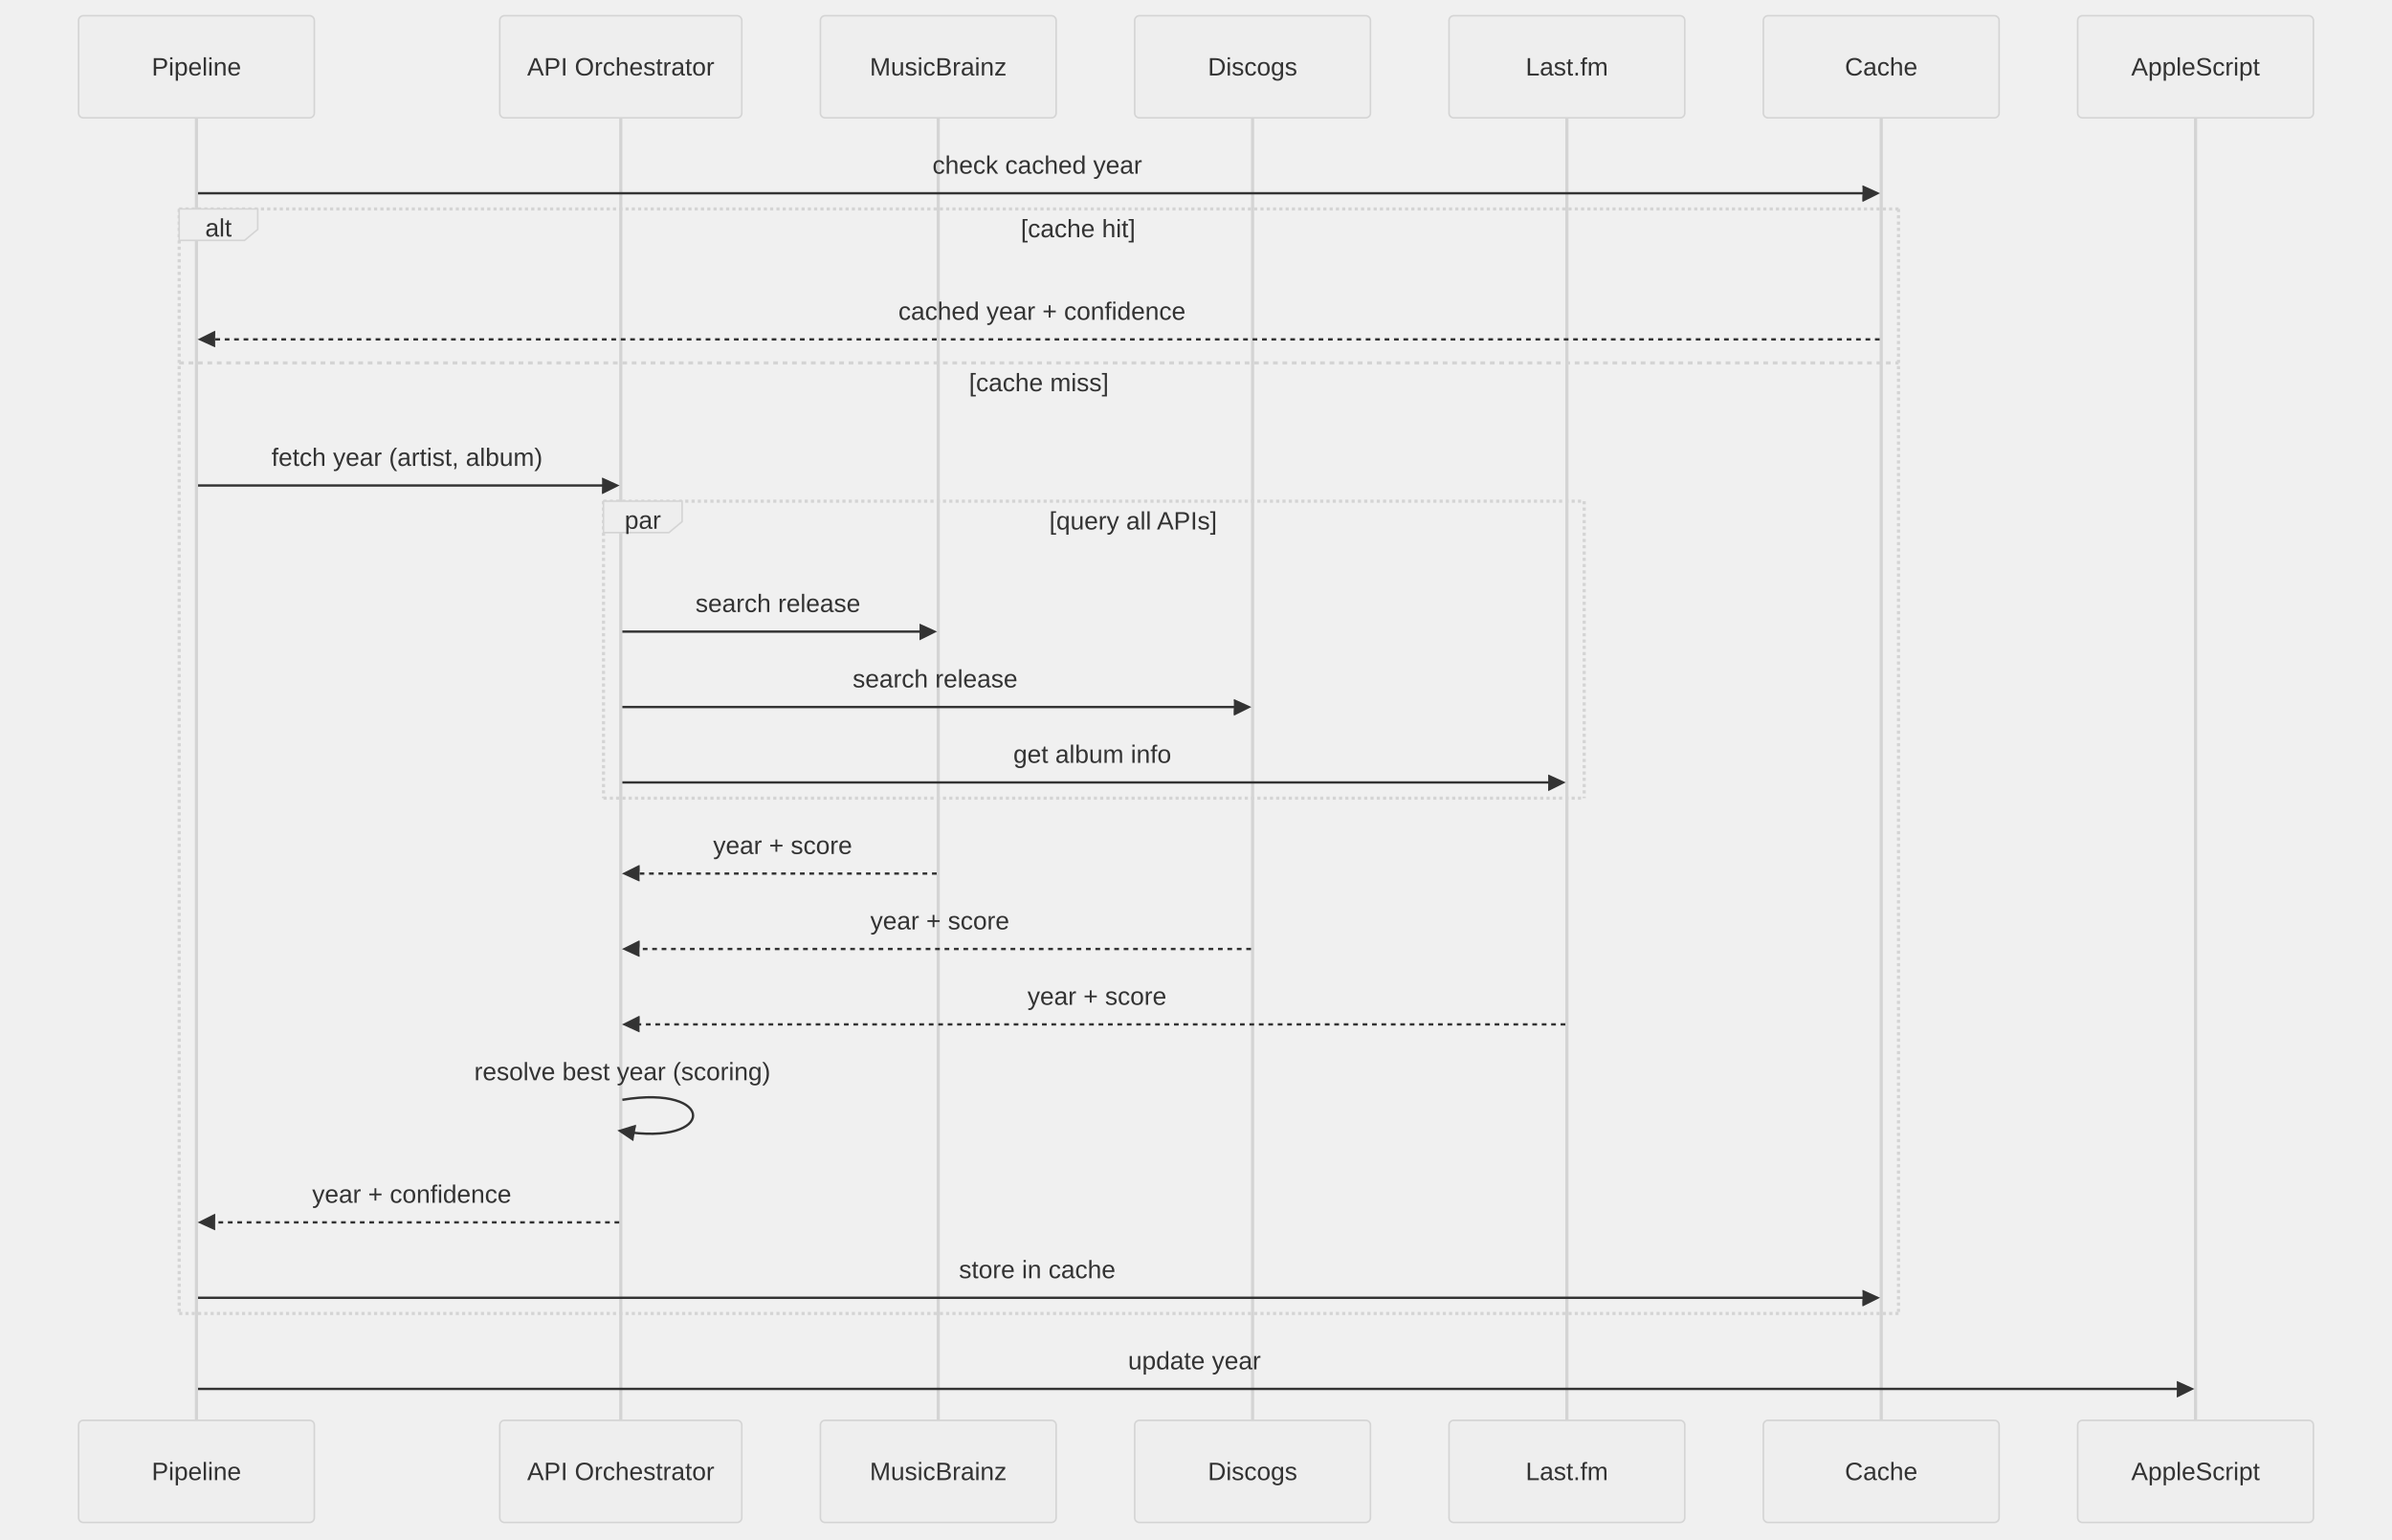
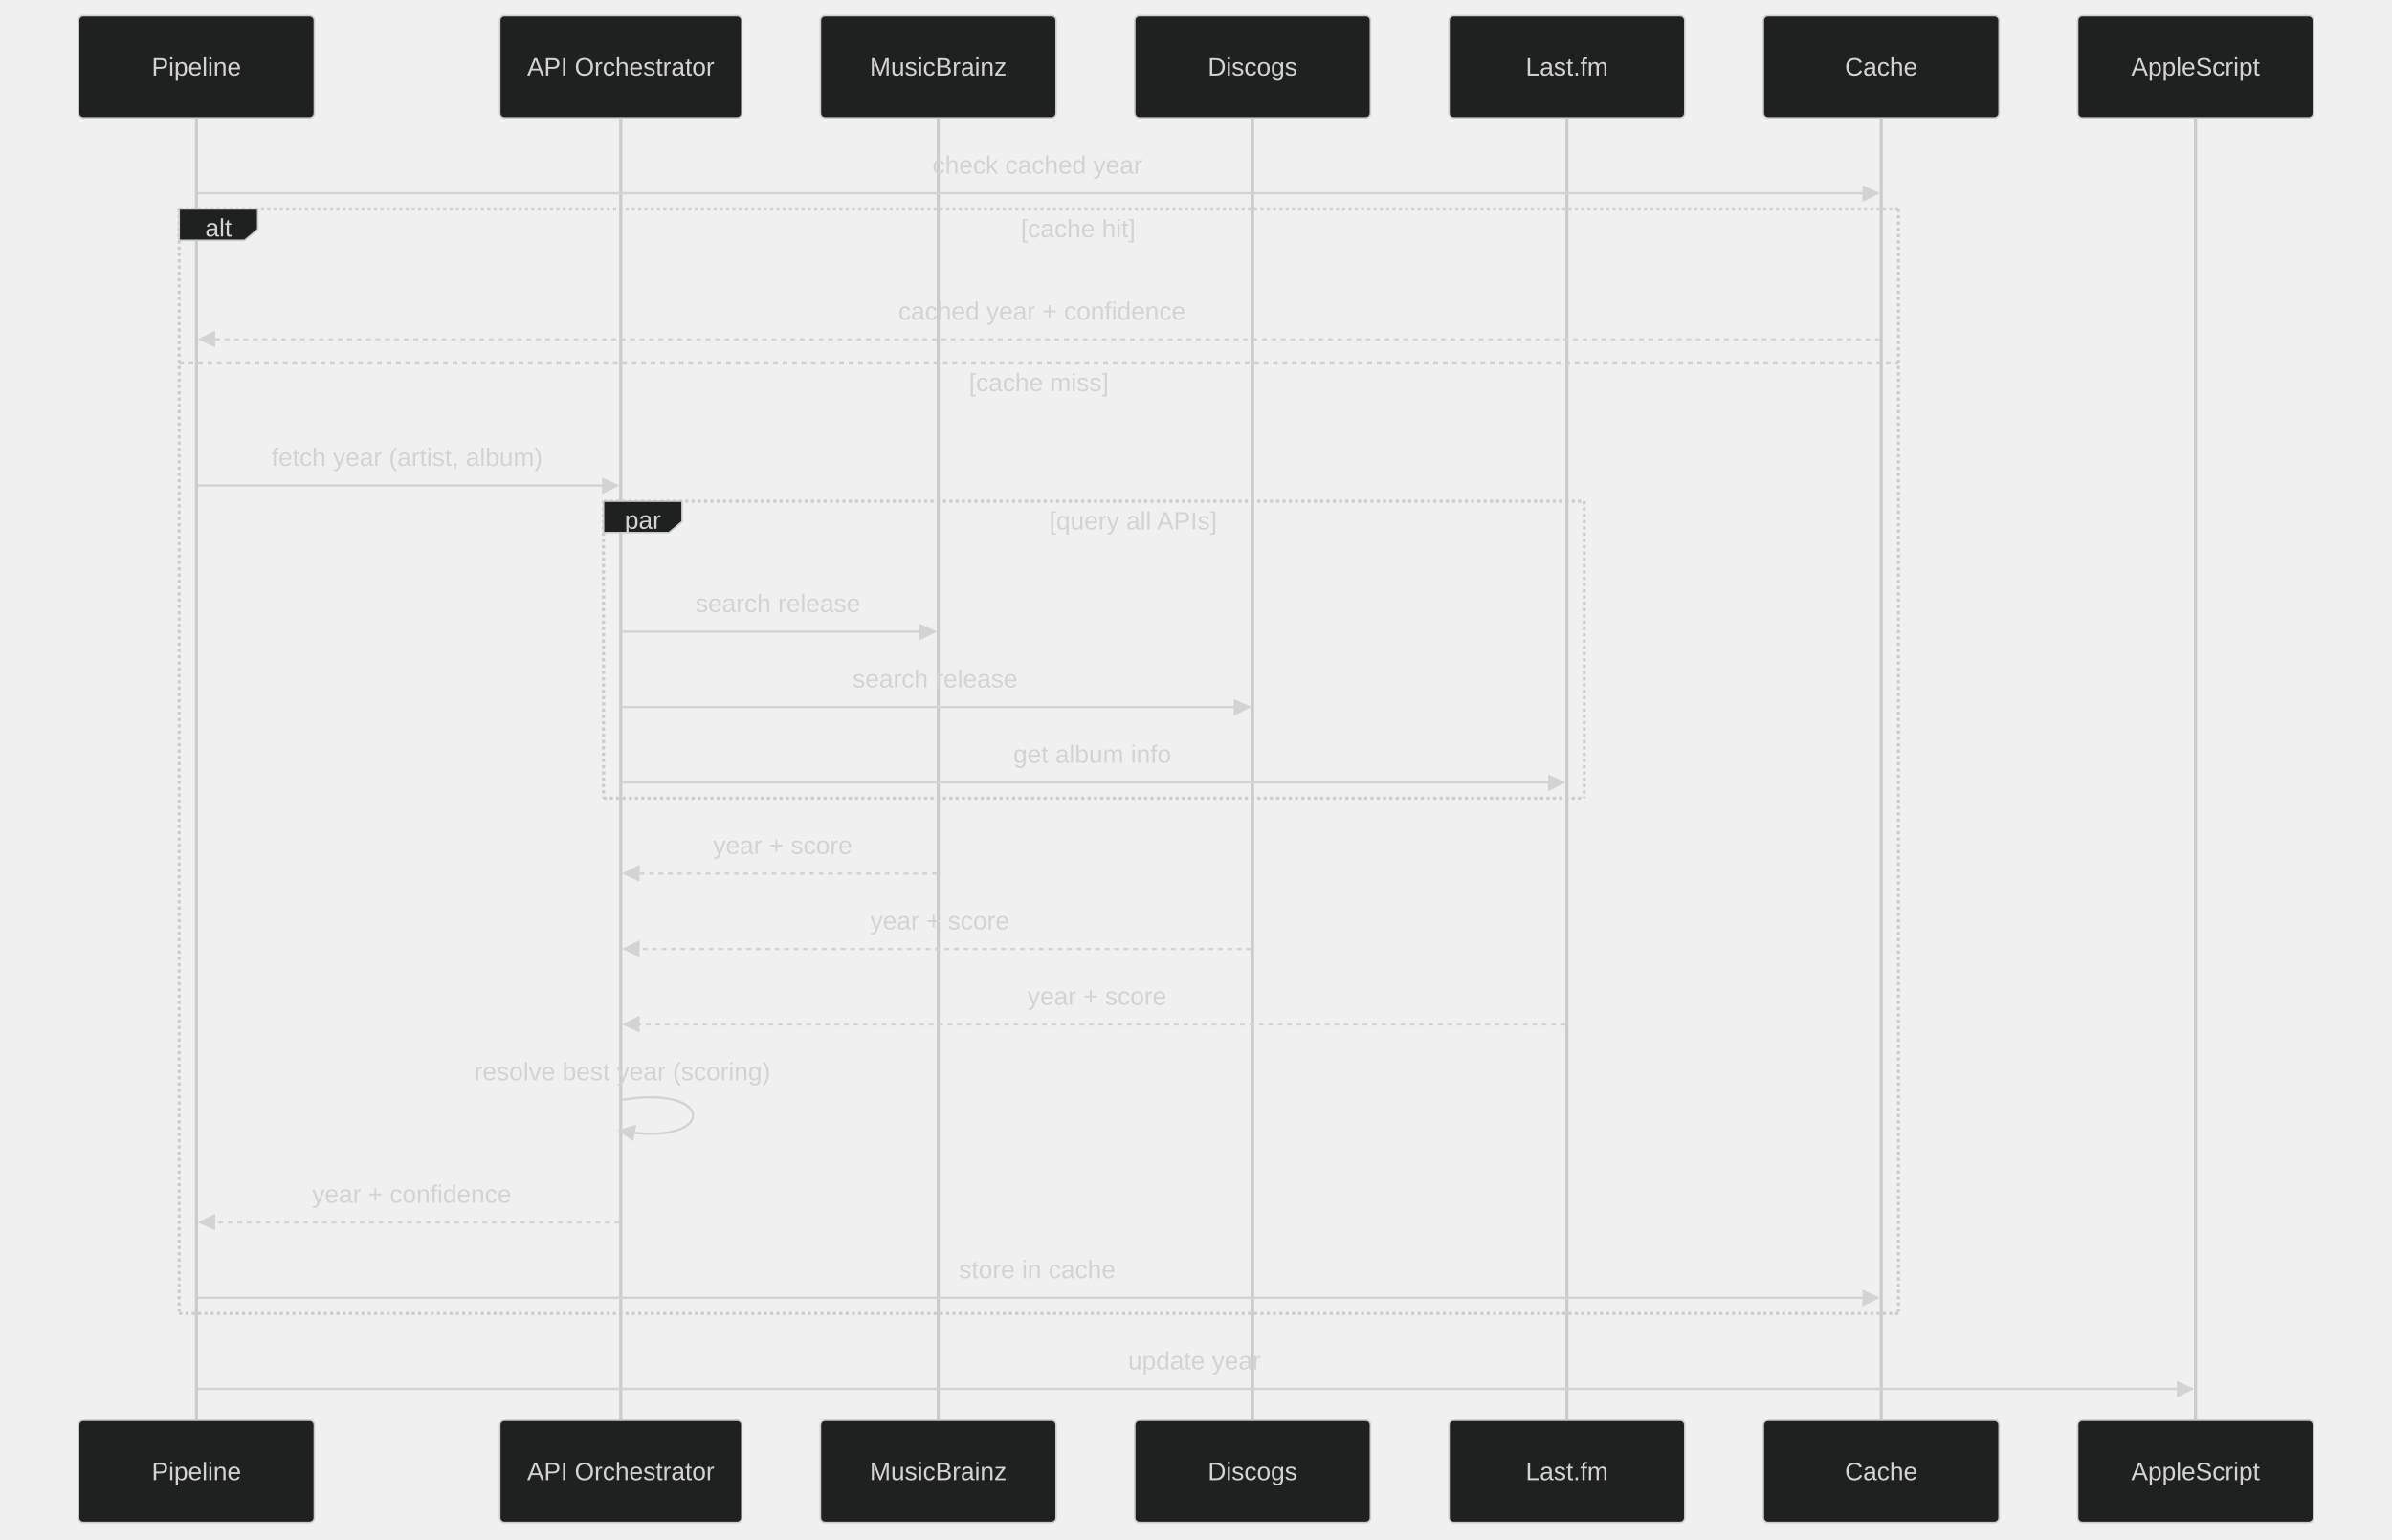
<svg xmlns="http://www.w3.org/2000/svg" id="my-svg" width="100%" style="max-width: 1522px; background-color: white;" viewBox="-50 -10 1522 980" role="graphics-document document" aria-roledescription="sequence">
  <g>
    <rect x="1272" y="894" fill="#eaeaea" stroke="#666" width="150" height="65" name="A" rx="3" ry="3" class="actor actor-bottom" />
    <text x="1347" y="926.5" dominant-baseline="central" alignment-baseline="central" class="actor actor-box" style="text-anchor: middle; font-size: 16px; font-weight: 400;">
      <tspan x="1347" dy="0">AppleScript</tspan>
    </text>
  </g>
  <g>
    <rect x="1072" y="894" fill="#eaeaea" stroke="#666" width="150" height="65" name="C" rx="3" ry="3" class="actor actor-bottom" />
    <text x="1147" y="926.5" dominant-baseline="central" alignment-baseline="central" class="actor actor-box" style="text-anchor: middle; font-size: 16px; font-weight: 400;">
      <tspan x="1147" dy="0">Cache</tspan>
    </text>
  </g>
  <g>
    <rect x="872" y="894" fill="#eaeaea" stroke="#666" width="150" height="65" name="LF" rx="3" ry="3" class="actor actor-bottom" />
    <text x="947" y="926.5" dominant-baseline="central" alignment-baseline="central" class="actor actor-box" style="text-anchor: middle; font-size: 16px; font-weight: 400;">
      <tspan x="947" dy="0">Last.fm</tspan>
    </text>
  </g>
  <g>
    <rect x="672" y="894" fill="#eaeaea" stroke="#666" width="150" height="65" name="DG" rx="3" ry="3" class="actor actor-bottom" />
    <text x="747" y="926.5" dominant-baseline="central" alignment-baseline="central" class="actor actor-box" style="text-anchor: middle; font-size: 16px; font-weight: 400;">
      <tspan x="747" dy="0">Discogs</tspan>
    </text>
  </g>
  <g>
    <rect x="472" y="894" fill="#eaeaea" stroke="#666" width="150" height="65" name="MB" rx="3" ry="3" class="actor actor-bottom" />
    <text x="547" y="926.5" dominant-baseline="central" alignment-baseline="central" class="actor actor-box" style="text-anchor: middle; font-size: 16px; font-weight: 400;">
      <tspan x="547" dy="0">MusicBrainz</tspan>
    </text>
  </g>
  <g>
    <rect x="268" y="894" fill="#eaeaea" stroke="#666" width="154" height="65" name="API" rx="3" ry="3" class="actor actor-bottom" />
    <text x="345" y="926.5" dominant-baseline="central" alignment-baseline="central" class="actor actor-box" style="text-anchor: middle; font-size: 16px; font-weight: 400;">
      <tspan x="345" dy="0">API Orchestrator</tspan>
    </text>
  </g>
  <g>
    <rect x="0" y="894" fill="#eaeaea" stroke="#666" width="150" height="65" name="P" rx="3" ry="3" class="actor actor-bottom" />
    <text x="75" y="926.5" dominant-baseline="central" alignment-baseline="central" class="actor actor-box" style="text-anchor: middle; font-size: 16px; font-weight: 400;">
      <tspan x="75" dy="0">Pipeline</tspan>
    </text>
  </g>
  <g>
    <line id="actor6" x1="1347" y1="65" x2="1347" y2="894" class="actor-line 200" stroke-width="0.5px" stroke="#999" name="A" />
    <g id="root-6">
      <rect x="1272" y="0" fill="#eaeaea" stroke="#666" width="150" height="65" name="A" rx="3" ry="3" class="actor actor-top" />
      <text x="1347" y="32.5" dominant-baseline="central" alignment-baseline="central" class="actor actor-box" style="text-anchor: middle; font-size: 16px; font-weight: 400;">
        <tspan x="1347" dy="0">AppleScript</tspan>
      </text>
    </g>
  </g>
  <g>
    <line id="actor5" x1="1147" y1="65" x2="1147" y2="894" class="actor-line 200" stroke-width="0.5px" stroke="#999" name="C" />
    <g id="root-5">
      <rect x="1072" y="0" fill="#eaeaea" stroke="#666" width="150" height="65" name="C" rx="3" ry="3" class="actor actor-top" />
      <text x="1147" y="32.5" dominant-baseline="central" alignment-baseline="central" class="actor actor-box" style="text-anchor: middle; font-size: 16px; font-weight: 400;">
        <tspan x="1147" dy="0">Cache</tspan>
      </text>
    </g>
  </g>
  <g>
    <line id="actor4" x1="947" y1="65" x2="947" y2="894" class="actor-line 200" stroke-width="0.5px" stroke="#999" name="LF" />
    <g id="root-4">
      <rect x="872" y="0" fill="#eaeaea" stroke="#666" width="150" height="65" name="LF" rx="3" ry="3" class="actor actor-top" />
      <text x="947" y="32.5" dominant-baseline="central" alignment-baseline="central" class="actor actor-box" style="text-anchor: middle; font-size: 16px; font-weight: 400;">
        <tspan x="947" dy="0">Last.fm</tspan>
      </text>
    </g>
  </g>
  <g>
    <line id="actor3" x1="747" y1="65" x2="747" y2="894" class="actor-line 200" stroke-width="0.5px" stroke="#999" name="DG" />
    <g id="root-3">
      <rect x="672" y="0" fill="#eaeaea" stroke="#666" width="150" height="65" name="DG" rx="3" ry="3" class="actor actor-top" />
      <text x="747" y="32.5" dominant-baseline="central" alignment-baseline="central" class="actor actor-box" style="text-anchor: middle; font-size: 16px; font-weight: 400;">
        <tspan x="747" dy="0">Discogs</tspan>
      </text>
    </g>
  </g>
  <g>
    <line id="actor2" x1="547" y1="65" x2="547" y2="894" class="actor-line 200" stroke-width="0.5px" stroke="#999" name="MB" />
    <g id="root-2">
      <rect x="472" y="0" fill="#eaeaea" stroke="#666" width="150" height="65" name="MB" rx="3" ry="3" class="actor actor-top" />
      <text x="547" y="32.5" dominant-baseline="central" alignment-baseline="central" class="actor actor-box" style="text-anchor: middle; font-size: 16px; font-weight: 400;">
        <tspan x="547" dy="0">MusicBrainz</tspan>
      </text>
    </g>
  </g>
  <g>
    <line id="actor1" x1="345" y1="65" x2="345" y2="894" class="actor-line 200" stroke-width="0.5px" stroke="#999" name="API" />
    <g id="root-1">
      <rect x="268" y="0" fill="#eaeaea" stroke="#666" width="154" height="65" name="API" rx="3" ry="3" class="actor actor-top" />
      <text x="345" y="32.5" dominant-baseline="central" alignment-baseline="central" class="actor actor-box" style="text-anchor: middle; font-size: 16px; font-weight: 400;">
        <tspan x="345" dy="0">API Orchestrator</tspan>
      </text>
    </g>
  </g>
  <g>
    <line id="actor0" x1="75" y1="65" x2="75" y2="894" class="actor-line 200" stroke-width="0.5px" stroke="#999" name="P" />
    <g id="root-0">
      <rect x="0" y="0" fill="#eaeaea" stroke="#666" width="150" height="65" name="P" rx="3" ry="3" class="actor actor-top" />
      <text x="75" y="32.5" dominant-baseline="central" alignment-baseline="central" class="actor actor-box" style="text-anchor: middle; font-size: 16px; font-weight: 400;">
        <tspan x="75" dy="0">Pipeline</tspan>
      </text>
    </g>
  </g>
-   <style>#my-svg{font-family:"trebuchet ms",verdana,arial,sans-serif;font-size:16px;fill:#000000;}@keyframes edge-animation-frame{from{stroke-dashoffset:0;}}@keyframes dash{to{stroke-dashoffset:0;}}#my-svg .edge-animation-slow{stroke-dasharray:9,5!important;stroke-dashoffset:900;animation:dash 50s linear infinite;stroke-linecap:round;}#my-svg .edge-animation-fast{stroke-dasharray:9,5!important;stroke-dashoffset:900;animation:dash 20s linear infinite;stroke-linecap:round;}#my-svg .error-icon{fill:#552222;}#my-svg .error-text{fill:#552222;stroke:#552222;}#my-svg .edge-thickness-normal{stroke-width:1px;}#my-svg .edge-thickness-thick{stroke-width:3.5px;}#my-svg .edge-pattern-solid{stroke-dasharray:0;}#my-svg .edge-thickness-invisible{stroke-width:0;fill:none;}#my-svg .edge-pattern-dashed{stroke-dasharray:3;}#my-svg .edge-pattern-dotted{stroke-dasharray:2;}#my-svg .marker{fill:#666;stroke:#666;}#my-svg .marker.cross{stroke:#666;}#my-svg svg{font-family:"trebuchet ms",verdana,arial,sans-serif;font-size:16px;}#my-svg p{margin:0;}#my-svg .actor{stroke:hsl(0, 0%, 83%);fill:#eee;}#my-svg text.actor&gt;tspan{fill:#333;stroke:none;}#my-svg .actor-line{stroke:hsl(0, 0%, 83%);}#my-svg .innerArc{stroke-width:1.5;stroke-dasharray:none;}#my-svg .messageLine0{stroke-width:1.5;stroke-dasharray:none;stroke:#333;}#my-svg .messageLine1{stroke-width:1.5;stroke-dasharray:2,2;stroke:#333;}#my-svg #arrowhead path{fill:#333;stroke:#333;}#my-svg .sequenceNumber{fill:white;}#my-svg #sequencenumber{fill:#333;}#my-svg #crosshead path{fill:#333;stroke:#333;}#my-svg .messageText{fill:#333;stroke:none;}#my-svg .labelBox{stroke:hsl(0, 0%, 83%);fill:#eee;}#my-svg .labelText,#my-svg .labelText&gt;tspan{fill:#333;stroke:none;}#my-svg .loopText,#my-svg .loopText&gt;tspan{fill:#333;stroke:none;}#my-svg .loopLine{stroke-width:2px;stroke-dasharray:2,2;stroke:hsl(0, 0%, 83%);fill:hsl(0, 0%, 83%);}#my-svg .note{stroke:#999;fill:#666;}#my-svg .noteText,#my-svg .noteText&gt;tspan{fill:#fff;stroke:none;}#my-svg .activation0{fill:#f4f4f4;stroke:#666;}#my-svg .activation1{fill:#f4f4f4;stroke:#666;}#my-svg .activation2{fill:#f4f4f4;stroke:#666;}#my-svg .actorPopupMenu{position:absolute;}#my-svg .actorPopupMenuPanel{position:absolute;fill:#eee;box-shadow:0px 8px 16px 0px rgba(0,0,0,0.2);filter:drop-shadow(3px 5px 2px rgb(0 0 0 / 0.4));}#my-svg .actor-man line{stroke:hsl(0, 0%, 83%);fill:#eee;}#my-svg .actor-man circle,#my-svg line{stroke:hsl(0, 0%, 83%);fill:#eee;stroke-width:2px;}#my-svg :root{--mermaidfont-family:"trebuchet ms",verdana,arial,sans-serif;}</style>
+   <style>#my-svg{font-family:"trebuchet ms",verdana,arial,sans-serif;font-size:16px;fill:#ccc;}@keyframes edge-animation-frame{from{stroke-dashoffset:0;}}@keyframes dash{to{stroke-dashoffset:0;}}#my-svg .edge-animation-slow{stroke-dasharray:9,5!important;stroke-dashoffset:900;animation:dash 50s linear infinite;stroke-linecap:round;}#my-svg .edge-animation-fast{stroke-dasharray:9,5!important;stroke-dashoffset:900;animation:dash 20s linear infinite;stroke-linecap:round;}#my-svg .error-icon{fill:#a44141;}#my-svg .error-text{fill:#ddd;stroke:#ddd;}#my-svg .edge-thickness-normal{stroke-width:1px;}#my-svg .edge-thickness-thick{stroke-width:3.5px;}#my-svg .edge-pattern-solid{stroke-dasharray:0;}#my-svg .edge-thickness-invisible{stroke-width:0;fill:none;}#my-svg .edge-pattern-dashed{stroke-dasharray:3;}#my-svg .edge-pattern-dotted{stroke-dasharray:2;}#my-svg .marker{fill:lightgrey;stroke:lightgrey;}#my-svg .marker.cross{stroke:lightgrey;}#my-svg svg{font-family:"trebuchet ms",verdana,arial,sans-serif;font-size:16px;}#my-svg p{margin:0;}#my-svg .actor{stroke:#ccc;fill:#1f2020;}#my-svg text.actor&gt;tspan{fill:lightgrey;stroke:none;}#my-svg .actor-line{stroke:#ccc;}#my-svg .innerArc{stroke-width:1.5;stroke-dasharray:none;}#my-svg .messageLine0{stroke-width:1.5;stroke-dasharray:none;stroke:lightgrey;}#my-svg .messageLine1{stroke-width:1.5;stroke-dasharray:2,2;stroke:lightgrey;}#my-svg #arrowhead path{fill:lightgrey;stroke:lightgrey;}#my-svg .sequenceNumber{fill:black;}#my-svg #sequencenumber{fill:lightgrey;}#my-svg #crosshead path{fill:lightgrey;stroke:lightgrey;}#my-svg .messageText{fill:lightgrey;stroke:none;}#my-svg .labelBox{stroke:#ccc;fill:#1f2020;}#my-svg .labelText,#my-svg .labelText&gt;tspan{fill:lightgrey;stroke:none;}#my-svg .loopText,#my-svg .loopText&gt;tspan{fill:lightgrey;stroke:none;}#my-svg .loopLine{stroke-width:2px;stroke-dasharray:2,2;stroke:#ccc;fill:#ccc;}#my-svg .note{stroke:hsl(180, 0%, 18.353%);fill:hsl(180, 1.587%, 28.353%);}#my-svg .noteText,#my-svg .noteText&gt;tspan{fill:rgb(183.848, 181.552, 181.552);stroke:none;}#my-svg .activation0{fill:hsl(180, 1.587%, 28.353%);stroke:#ccc;}#my-svg .activation1{fill:hsl(180, 1.587%, 28.353%);stroke:#ccc;}#my-svg .activation2{fill:hsl(180, 1.587%, 28.353%);stroke:#ccc;}#my-svg .actorPopupMenu{position:absolute;}#my-svg .actorPopupMenuPanel{position:absolute;fill:#1f2020;box-shadow:0px 8px 16px 0px rgba(0,0,0,0.2);filter:drop-shadow(3px 5px 2px rgb(0 0 0 / 0.4));}#my-svg .actor-man line{stroke:#ccc;fill:#1f2020;}#my-svg .actor-man circle,#my-svg line{stroke:#ccc;fill:#1f2020;stroke-width:2px;}#my-svg :root{--mermaidfont-family:"trebuchet ms",verdana,arial,sans-serif;}</style>
  <g />
  <defs>
    <symbol id="computer" width="24" height="24">
      <path transform="scale(.5)" d="M2 2v13h20v-13h-20zm18 11h-16v-9h16v9zm-10.228 6l.466-1h3.524l.467 1h-4.457zm14.228 3h-24l2-6h2.104l-1.33 4h18.45l-1.297-4h2.073l2 6zm-5-10h-14v-7h14v7z" />
    </symbol>
  </defs>
  <defs>
    <symbol id="database" fill-rule="evenodd" clip-rule="evenodd">
      <path transform="scale(.5)" d="M12.258.001l.256.004.255.005.253.008.251.01.249.012.247.015.246.016.242.019.241.02.239.023.236.024.233.027.231.028.229.031.225.032.223.034.22.036.217.038.214.04.211.041.208.043.205.045.201.046.198.048.194.05.191.051.187.053.183.054.18.056.175.057.172.059.168.06.163.061.16.063.155.064.15.066.074.033.073.033.071.034.07.034.069.035.068.035.067.035.066.035.064.036.064.036.062.036.06.036.06.037.058.037.058.037.055.038.055.038.053.038.052.038.051.039.05.039.048.039.047.039.045.04.044.04.043.04.041.04.04.041.039.041.037.041.036.041.034.041.033.042.032.042.03.042.029.042.027.042.026.043.024.043.023.043.021.043.02.043.018.044.017.043.015.044.013.044.012.044.011.045.009.044.007.045.006.045.004.045.002.045.001.045v17l-.001.045-.002.045-.004.045-.006.045-.007.045-.009.044-.011.045-.012.044-.013.044-.015.044-.017.043-.018.044-.02.043-.021.043-.023.043-.024.043-.026.043-.027.042-.029.042-.03.042-.032.042-.033.042-.034.041-.036.041-.037.041-.039.041-.04.041-.041.04-.043.04-.044.04-.045.04-.047.039-.048.039-.05.039-.051.039-.052.038-.053.038-.055.038-.055.038-.058.037-.058.037-.06.037-.06.036-.062.036-.064.036-.064.036-.066.035-.067.035-.068.035-.069.035-.07.034-.071.034-.073.033-.074.033-.15.066-.155.064-.16.063-.163.061-.168.06-.172.059-.175.057-.18.056-.183.054-.187.053-.191.051-.194.05-.198.048-.201.046-.205.045-.208.043-.211.041-.214.04-.217.038-.22.036-.223.034-.225.032-.229.031-.231.028-.233.027-.236.024-.239.023-.241.02-.242.019-.246.016-.247.015-.249.012-.251.01-.253.008-.255.005-.256.004-.258.001-.258-.001-.256-.004-.255-.005-.253-.008-.251-.01-.249-.012-.247-.015-.245-.016-.243-.019-.241-.02-.238-.023-.236-.024-.234-.027-.231-.028-.228-.031-.226-.032-.223-.034-.22-.036-.217-.038-.214-.04-.211-.041-.208-.043-.204-.045-.201-.046-.198-.048-.195-.05-.19-.051-.187-.053-.184-.054-.179-.056-.176-.057-.172-.059-.167-.06-.164-.061-.159-.063-.155-.064-.151-.066-.074-.033-.072-.033-.072-.034-.07-.034-.069-.035-.068-.035-.067-.035-.066-.035-.064-.036-.063-.036-.062-.036-.061-.036-.06-.037-.058-.037-.057-.037-.056-.038-.055-.038-.053-.038-.052-.038-.051-.039-.049-.039-.049-.039-.046-.039-.046-.04-.044-.04-.043-.04-.041-.04-.04-.041-.039-.041-.037-.041-.036-.041-.034-.041-.033-.042-.032-.042-.03-.042-.029-.042-.027-.042-.026-.043-.024-.043-.023-.043-.021-.043-.02-.043-.018-.044-.017-.043-.015-.044-.013-.044-.012-.044-.011-.045-.009-.044-.007-.045-.006-.045-.004-.045-.002-.045-.001-.045v-17l.001-.045.002-.045.004-.045.006-.045.007-.045.009-.044.011-.045.012-.044.013-.044.015-.044.017-.043.018-.044.02-.043.021-.043.023-.043.024-.043.026-.043.027-.042.029-.042.03-.042.032-.042.033-.042.034-.041.036-.041.037-.041.039-.041.04-.041.041-.04.043-.04.044-.04.046-.04.046-.039.049-.039.049-.039.051-.039.052-.038.053-.038.055-.038.056-.038.057-.037.058-.037.06-.037.061-.036.062-.036.063-.036.064-.036.066-.035.067-.035.068-.035.069-.035.07-.034.072-.034.072-.033.074-.033.151-.066.155-.064.159-.063.164-.061.167-.06.172-.059.176-.057.179-.056.184-.054.187-.053.19-.051.195-.05.198-.048.201-.046.204-.045.208-.043.211-.041.214-.04.217-.038.22-.036.223-.034.226-.032.228-.031.231-.028.234-.027.236-.024.238-.023.241-.02.243-.019.245-.016.247-.015.249-.012.251-.01.253-.008.255-.005.256-.004.258-.001.258.001zm-9.258 20.499v.01l.001.021.003.021.004.022.005.021.006.022.007.022.009.023.01.022.011.023.012.023.013.023.015.023.016.024.017.023.018.024.019.024.021.024.022.025.023.024.024.025.052.049.056.05.061.051.066.051.07.051.075.051.079.052.084.052.088.052.092.052.097.052.102.051.105.052.11.052.114.051.119.051.123.051.127.05.131.05.135.05.139.048.144.049.147.047.152.047.155.047.16.045.163.045.167.043.171.043.176.041.178.041.183.039.187.039.19.037.194.035.197.035.202.033.204.031.209.03.212.029.216.027.219.025.222.024.226.021.23.02.233.018.236.016.24.015.243.012.246.01.249.008.253.005.256.004.259.001.26-.001.257-.004.254-.005.25-.008.247-.011.244-.012.241-.014.237-.016.233-.018.231-.021.226-.021.224-.024.22-.026.216-.027.212-.028.21-.031.205-.031.202-.034.198-.034.194-.036.191-.037.187-.039.183-.04.179-.04.175-.042.172-.043.168-.044.163-.045.16-.046.155-.046.152-.047.148-.048.143-.049.139-.049.136-.05.131-.05.126-.05.123-.051.118-.052.114-.051.11-.052.106-.052.101-.052.096-.052.092-.052.088-.053.083-.051.079-.052.074-.052.07-.051.065-.051.06-.051.056-.05.051-.05.023-.024.023-.025.021-.024.02-.024.019-.024.018-.024.017-.024.015-.023.014-.024.013-.023.012-.023.01-.023.01-.022.008-.022.006-.022.006-.022.004-.022.004-.021.001-.021.001-.021v-4.127l-.077.055-.08.053-.083.054-.085.053-.087.052-.09.052-.093.051-.095.05-.097.05-.1.049-.102.049-.105.048-.106.047-.109.047-.111.046-.114.045-.115.045-.118.044-.12.043-.122.042-.124.042-.126.041-.128.04-.13.04-.132.038-.134.038-.135.037-.138.037-.139.035-.142.035-.143.034-.144.033-.147.032-.148.031-.15.03-.151.03-.153.029-.154.027-.156.027-.158.026-.159.025-.161.024-.162.023-.163.022-.165.021-.166.02-.167.019-.169.018-.169.017-.171.016-.173.015-.173.014-.175.013-.175.012-.177.011-.178.01-.179.008-.179.008-.181.006-.182.005-.182.004-.184.003-.184.002h-.37l-.184-.002-.184-.003-.182-.004-.182-.005-.181-.006-.179-.008-.179-.008-.178-.01-.176-.011-.176-.012-.175-.013-.173-.014-.172-.015-.171-.016-.17-.017-.169-.018-.167-.019-.166-.02-.165-.021-.163-.022-.162-.023-.161-.024-.159-.025-.157-.026-.156-.027-.155-.027-.153-.029-.151-.03-.15-.03-.148-.031-.146-.032-.145-.033-.143-.034-.141-.035-.14-.035-.137-.037-.136-.037-.134-.038-.132-.038-.13-.04-.128-.04-.126-.041-.124-.042-.122-.042-.12-.044-.117-.043-.116-.045-.113-.045-.112-.046-.109-.047-.106-.047-.105-.048-.102-.049-.1-.049-.097-.05-.095-.05-.093-.052-.09-.051-.087-.052-.085-.053-.083-.054-.08-.054-.077-.054v4.127zm0-5.654v.011l.001.021.003.021.004.021.005.022.006.022.007.022.009.022.01.022.011.023.012.023.013.023.015.024.016.023.017.024.018.024.019.024.021.024.022.024.023.025.024.024.052.05.056.05.061.05.066.051.07.051.075.052.079.051.084.052.088.052.092.052.097.052.102.052.105.052.11.051.114.051.119.052.123.05.127.051.131.05.135.049.139.049.144.048.147.048.152.047.155.046.16.045.163.045.167.044.171.042.176.042.178.04.183.04.187.038.19.037.194.036.197.034.202.033.204.032.209.03.212.028.216.027.219.025.222.024.226.022.23.02.233.018.236.016.24.014.243.012.246.01.249.008.253.006.256.003.259.001.26-.001.257-.003.254-.006.25-.008.247-.01.244-.012.241-.015.237-.016.233-.018.231-.02.226-.022.224-.024.22-.025.216-.027.212-.029.21-.03.205-.032.202-.033.198-.035.194-.036.191-.037.187-.039.183-.039.179-.041.175-.042.172-.043.168-.044.163-.045.16-.045.155-.047.152-.047.148-.048.143-.048.139-.05.136-.049.131-.05.126-.051.123-.051.118-.051.114-.052.11-.052.106-.052.101-.052.096-.052.092-.052.088-.052.083-.052.079-.052.074-.051.07-.052.065-.051.06-.05.056-.051.051-.049.023-.025.023-.024.021-.025.02-.024.019-.024.018-.024.017-.024.015-.023.014-.023.013-.024.012-.022.01-.023.01-.023.008-.022.006-.022.006-.022.004-.021.004-.022.001-.021.001-.021v-4.139l-.077.054-.08.054-.083.054-.085.052-.087.053-.09.051-.093.051-.095.051-.097.05-.1.049-.102.049-.105.048-.106.047-.109.047-.111.046-.114.045-.115.044-.118.044-.12.044-.122.042-.124.042-.126.041-.128.04-.13.039-.132.039-.134.038-.135.037-.138.036-.139.036-.142.035-.143.033-.144.033-.147.033-.148.031-.15.03-.151.03-.153.028-.154.028-.156.027-.158.026-.159.025-.161.024-.162.023-.163.022-.165.021-.166.02-.167.019-.169.018-.169.017-.171.016-.173.015-.173.014-.175.013-.175.012-.177.011-.178.009-.179.009-.179.007-.181.007-.182.005-.182.004-.184.003-.184.002h-.37l-.184-.002-.184-.003-.182-.004-.182-.005-.181-.007-.179-.007-.179-.009-.178-.009-.176-.011-.176-.012-.175-.013-.173-.014-.172-.015-.171-.016-.17-.017-.169-.018-.167-.019-.166-.02-.165-.021-.163-.022-.162-.023-.161-.024-.159-.025-.157-.026-.156-.027-.155-.028-.153-.028-.151-.03-.15-.03-.148-.031-.146-.033-.145-.033-.143-.033-.141-.035-.14-.036-.137-.036-.136-.037-.134-.038-.132-.039-.13-.039-.128-.04-.126-.041-.124-.042-.122-.043-.12-.043-.117-.044-.116-.044-.113-.046-.112-.046-.109-.046-.106-.047-.105-.048-.102-.049-.1-.049-.097-.05-.095-.051-.093-.051-.09-.051-.087-.053-.085-.052-.083-.054-.08-.054-.077-.054v4.139zm0-5.666v.011l.001.02.003.022.004.021.005.022.006.021.007.022.009.023.01.022.011.023.012.023.013.023.015.023.016.024.017.024.018.023.019.024.021.025.022.024.023.024.024.025.052.05.056.05.061.05.066.051.07.051.075.052.079.051.084.052.088.052.092.052.097.052.102.052.105.051.11.052.114.051.119.051.123.051.127.05.131.05.135.05.139.049.144.048.147.048.152.047.155.046.16.045.163.045.167.043.171.043.176.042.178.04.183.04.187.038.19.037.194.036.197.034.202.033.204.032.209.03.212.028.216.027.219.025.222.024.226.021.23.02.233.018.236.017.24.014.243.012.246.01.249.008.253.006.256.003.259.001.26-.001.257-.003.254-.006.25-.008.247-.01.244-.013.241-.014.237-.016.233-.018.231-.02.226-.022.224-.024.22-.025.216-.027.212-.029.21-.03.205-.032.202-.033.198-.035.194-.036.191-.037.187-.039.183-.039.179-.041.175-.042.172-.043.168-.044.163-.045.16-.045.155-.047.152-.047.148-.048.143-.049.139-.049.136-.049.131-.051.126-.05.123-.051.118-.052.114-.051.11-.052.106-.052.101-.052.096-.052.092-.052.088-.052.083-.052.079-.052.074-.052.07-.051.065-.051.06-.051.056-.05.051-.049.023-.025.023-.025.021-.024.02-.024.019-.024.018-.024.017-.024.015-.023.014-.024.013-.023.012-.023.01-.022.01-.023.008-.022.006-.022.006-.022.004-.022.004-.021.001-.021.001-.021v-4.153l-.077.054-.08.054-.083.053-.085.053-.087.053-.09.051-.093.051-.095.051-.097.05-.1.049-.102.048-.105.048-.106.048-.109.046-.111.046-.114.046-.115.044-.118.044-.12.043-.122.043-.124.042-.126.041-.128.04-.13.039-.132.039-.134.038-.135.037-.138.036-.139.036-.142.034-.143.034-.144.033-.147.032-.148.032-.15.03-.151.03-.153.028-.154.028-.156.027-.158.026-.159.024-.161.024-.162.023-.163.023-.165.021-.166.02-.167.019-.169.018-.169.017-.171.016-.173.015-.173.014-.175.013-.175.012-.177.01-.178.01-.179.009-.179.007-.181.006-.182.006-.182.004-.184.003-.184.001-.185.001-.185-.001-.184-.001-.184-.003-.182-.004-.182-.006-.181-.006-.179-.007-.179-.009-.178-.01-.176-.01-.176-.012-.175-.013-.173-.014-.172-.015-.171-.016-.17-.017-.169-.018-.167-.019-.166-.02-.165-.021-.163-.023-.162-.023-.161-.024-.159-.024-.157-.026-.156-.027-.155-.028-.153-.028-.151-.03-.15-.03-.148-.032-.146-.032-.145-.033-.143-.034-.141-.034-.14-.036-.137-.036-.136-.037-.134-.038-.132-.039-.13-.039-.128-.041-.126-.041-.124-.041-.122-.043-.12-.043-.117-.044-.116-.044-.113-.046-.112-.046-.109-.046-.106-.048-.105-.048-.102-.048-.1-.05-.097-.049-.095-.051-.093-.051-.09-.052-.087-.052-.085-.053-.083-.053-.08-.054-.077-.054v4.153zm8.74-8.179l-.257.004-.254.005-.25.008-.247.011-.244.012-.241.014-.237.016-.233.018-.231.021-.226.022-.224.023-.22.026-.216.027-.212.028-.21.031-.205.032-.202.033-.198.034-.194.036-.191.038-.187.038-.183.04-.179.041-.175.042-.172.043-.168.043-.163.045-.16.046-.155.046-.152.048-.148.048-.143.048-.139.049-.136.05-.131.05-.126.051-.123.051-.118.051-.114.052-.11.052-.106.052-.101.052-.096.052-.092.052-.088.052-.083.052-.079.052-.074.051-.07.052-.065.051-.06.05-.056.05-.051.05-.023.025-.023.024-.021.024-.02.025-.019.024-.018.024-.017.023-.015.024-.014.023-.013.023-.012.023-.01.023-.01.022-.008.022-.006.023-.006.021-.004.022-.004.021-.001.021-.001.021.001.021.001.021.004.021.004.022.006.021.006.023.008.022.01.022.01.023.012.023.013.023.014.023.015.024.017.023.018.024.019.024.02.025.021.024.023.024.023.025.051.05.056.05.06.05.065.051.07.052.074.051.079.052.083.052.088.052.092.052.096.052.101.052.106.052.11.052.114.052.118.051.123.051.126.051.131.05.136.05.139.049.143.048.148.048.152.048.155.046.16.046.163.045.168.043.172.043.175.042.179.041.183.04.187.038.191.038.194.036.198.034.202.033.205.032.21.031.212.028.216.027.22.026.224.023.226.022.231.021.233.018.237.016.241.014.244.012.247.011.25.008.254.005.257.004.26.001.26-.001.257-.004.254-.005.25-.008.247-.011.244-.012.241-.014.237-.016.233-.018.231-.021.226-.022.224-.023.22-.026.216-.027.212-.028.21-.031.205-.032.202-.033.198-.034.194-.036.191-.038.187-.038.183-.04.179-.041.175-.042.172-.043.168-.043.163-.045.16-.046.155-.046.152-.048.148-.048.143-.048.139-.049.136-.05.131-.05.126-.051.123-.051.118-.051.114-.052.11-.052.106-.052.101-.052.096-.052.092-.052.088-.052.083-.052.079-.052.074-.051.07-.052.065-.051.06-.05.056-.05.051-.05.023-.025.023-.024.021-.024.02-.025.019-.024.018-.024.017-.023.015-.024.014-.023.013-.023.012-.023.01-.023.01-.022.008-.022.006-.023.006-.021.004-.022.004-.021.001-.021.001-.021-.001-.021-.001-.021-.004-.021-.004-.022-.006-.021-.006-.023-.008-.022-.01-.022-.01-.023-.012-.023-.013-.023-.014-.023-.015-.024-.017-.023-.018-.024-.019-.024-.02-.025-.021-.024-.023-.024-.023-.025-.051-.05-.056-.05-.06-.05-.065-.051-.07-.052-.074-.051-.079-.052-.083-.052-.088-.052-.092-.052-.096-.052-.101-.052-.106-.052-.11-.052-.114-.052-.118-.051-.123-.051-.126-.051-.131-.05-.136-.05-.139-.049-.143-.048-.148-.048-.152-.048-.155-.046-.16-.046-.163-.045-.168-.043-.172-.043-.175-.042-.179-.041-.183-.04-.187-.038-.191-.038-.194-.036-.198-.034-.202-.033-.205-.032-.21-.031-.212-.028-.216-.027-.22-.026-.224-.023-.226-.022-.231-.021-.233-.018-.237-.016-.241-.014-.244-.012-.247-.011-.25-.008-.254-.005-.257-.004-.26-.001-.26.001z" />
    </symbol>
  </defs>
  <defs>
    <symbol id="clock" width="24" height="24">
      <path transform="scale(.5)" d="M12 2c5.514 0 10 4.486 10 10s-4.486 10-10 10-10-4.486-10-10 4.486-10 10-10zm0-2c-6.627 0-12 5.373-12 12s5.373 12 12 12 12-5.373 12-12-5.373-12-12-12zm5.848 12.459c.202.038.202.333.001.372-1.907.361-6.045 1.111-6.547 1.111-.719 0-1.301-.582-1.301-1.301 0-.512.77-5.447 1.125-7.445.034-.192.312-.181.343.014l.985 6.238 5.394 1.011z" />
    </symbol>
  </defs>
  <defs>
    <marker id="arrowhead" refX="7.9" refY="5" markerUnits="userSpaceOnUse" markerWidth="12" markerHeight="12" orient="auto-start-reverse">
      <path d="M -1 0 L 10 5 L 0 10 z" />
    </marker>
  </defs>
  <defs>
    <marker id="crosshead" markerWidth="15" markerHeight="8" orient="auto" refX="4" refY="4.5">
      <path fill="none" stroke="#000000" stroke-width="1pt" d="M 1,2 L 6,7 M 6,2 L 1,7" style="stroke-dasharray: 0, 0;" />
    </marker>
  </defs>
  <defs>
    <marker id="filled-head" refX="15.5" refY="7" markerWidth="20" markerHeight="28" orient="auto">
      <path d="M 18,7 L9,13 L14,7 L9,1 Z" />
    </marker>
  </defs>
  <defs>
    <marker id="sequencenumber" refX="15" refY="15" markerWidth="60" markerHeight="40" orient="auto">
      <circle cx="15" cy="15" r="6" />
    </marker>
  </defs>
  <g>
    <line x1="334" y1="309" x2="958" y2="309" class="loopLine" />
    <line x1="958" y1="309" x2="958" y2="498" class="loopLine" />
    <line x1="334" y1="498" x2="958" y2="498" class="loopLine" />
    <line x1="334" y1="309" x2="334" y2="498" class="loopLine" />
    <polygon points="334,309 384,309 384,322 375.6,329 334,329" class="labelBox" />
    <text x="359" y="322" text-anchor="middle" dominant-baseline="middle" alignment-baseline="middle" class="labelText" style="font-size: 16px; font-weight: 400;">par</text>
    <text x="671" y="327" text-anchor="middle" class="loopText" style="font-size: 16px; font-weight: 400;">
      <tspan x="671">[query all APIs]</tspan>
    </text>
  </g>
  <g>
    <line x1="64" y1="123" x2="1158" y2="123" class="loopLine" />
    <line x1="1158" y1="123" x2="1158" y2="826" class="loopLine" />
    <line x1="64" y1="826" x2="1158" y2="826" class="loopLine" />
    <line x1="64" y1="123" x2="64" y2="826" class="loopLine" />
    <line x1="64" y1="221" x2="1158" y2="221" class="loopLine" style="stroke-dasharray: 3, 3;" />
    <polygon points="64,123 114,123 114,136 105.6,143 64,143" class="labelBox" />
    <text x="89" y="136" text-anchor="middle" dominant-baseline="middle" alignment-baseline="middle" class="labelText" style="font-size: 16px; font-weight: 400;">alt</text>
    <text x="636" y="141" text-anchor="middle" class="loopText" style="font-size: 16px; font-weight: 400;">
      <tspan x="636">[cache hit]</tspan>
    </text>
    <text x="611" y="239" text-anchor="middle" class="loopText" style="font-size: 16px; font-weight: 400;">[cache miss]</text>
  </g>
  <text x="610" y="80" text-anchor="middle" dominant-baseline="middle" alignment-baseline="middle" class="messageText" dy="1em" style="font-size: 16px; font-weight: 400;">check cached year</text>
  <line x1="76" y1="113" x2="1143" y2="113" class="messageLine0" stroke-width="2" stroke="none" marker-end="url(#arrowhead)" style="fill: none;" />
  <text x="613" y="173" text-anchor="middle" dominant-baseline="middle" alignment-baseline="middle" class="messageText" dy="1em" style="font-size: 16px; font-weight: 400;">cached year + confidence</text>
  <line x1="1146" y1="206" x2="79" y2="206" class="messageLine1" stroke-width="2" stroke="none" marker-end="url(#arrowhead)" style="stroke-dasharray: 3, 3; fill: none;" />
  <text x="209" y="266" text-anchor="middle" dominant-baseline="middle" alignment-baseline="middle" class="messageText" dy="1em" style="font-size: 16px; font-weight: 400;">fetch year (artist, album)</text>
  <line x1="76" y1="299" x2="341" y2="299" class="messageLine0" stroke-width="2" stroke="none" marker-end="url(#arrowhead)" style="fill: none;" />
  <text x="445" y="359" text-anchor="middle" dominant-baseline="middle" alignment-baseline="middle" class="messageText" dy="1em" style="font-size: 16px; font-weight: 400;">search release</text>
  <line x1="346" y1="392" x2="543" y2="392" class="messageLine0" stroke-width="2" stroke="none" marker-end="url(#arrowhead)" style="fill: none;" />
  <text x="545" y="407" text-anchor="middle" dominant-baseline="middle" alignment-baseline="middle" class="messageText" dy="1em" style="font-size: 16px; font-weight: 400;">search release</text>
  <line x1="346" y1="440" x2="743" y2="440" class="messageLine0" stroke-width="2" stroke="none" marker-end="url(#arrowhead)" style="fill: none;" />
  <text x="645" y="455" text-anchor="middle" dominant-baseline="middle" alignment-baseline="middle" class="messageText" dy="1em" style="font-size: 16px; font-weight: 400;">get album info</text>
  <line x1="346" y1="488" x2="943" y2="488" class="messageLine0" stroke-width="2" stroke="none" marker-end="url(#arrowhead)" style="fill: none;" />
  <text x="448" y="513" text-anchor="middle" dominant-baseline="middle" alignment-baseline="middle" class="messageText" dy="1em" style="font-size: 16px; font-weight: 400;">year + score</text>
  <line x1="546" y1="546" x2="349" y2="546" class="messageLine1" stroke-width="2" stroke="none" marker-end="url(#arrowhead)" style="stroke-dasharray: 3, 3; fill: none;" />
  <text x="548" y="561" text-anchor="middle" dominant-baseline="middle" alignment-baseline="middle" class="messageText" dy="1em" style="font-size: 16px; font-weight: 400;">year + score</text>
  <line x1="746" y1="594" x2="349" y2="594" class="messageLine1" stroke-width="2" stroke="none" marker-end="url(#arrowhead)" style="stroke-dasharray: 3, 3; fill: none;" />
  <text x="648" y="609" text-anchor="middle" dominant-baseline="middle" alignment-baseline="middle" class="messageText" dy="1em" style="font-size: 16px; font-weight: 400;">year + score</text>
  <line x1="946" y1="642" x2="349" y2="642" class="messageLine1" stroke-width="2" stroke="none" marker-end="url(#arrowhead)" style="stroke-dasharray: 3, 3; fill: none;" />
  <text x="346" y="657" text-anchor="middle" dominant-baseline="middle" alignment-baseline="middle" class="messageText" dy="1em" style="font-size: 16px; font-weight: 400;">resolve best year (scoring)</text>
  <path d="M 346,690 C 406,680 406,720 346,710" class="messageLine0" stroke-width="2" stroke="none" marker-end="url(#arrowhead)" style="fill: none;" />
  <text x="212" y="735" text-anchor="middle" dominant-baseline="middle" alignment-baseline="middle" class="messageText" dy="1em" style="font-size: 16px; font-weight: 400;">year + confidence</text>
  <line x1="344" y1="768" x2="79" y2="768" class="messageLine1" stroke-width="2" stroke="none" marker-end="url(#arrowhead)" style="stroke-dasharray: 3, 3; fill: none;" />
  <text x="610" y="783" text-anchor="middle" dominant-baseline="middle" alignment-baseline="middle" class="messageText" dy="1em" style="font-size: 16px; font-weight: 400;">store in cache</text>
  <line x1="76" y1="816" x2="1143" y2="816" class="messageLine0" stroke-width="2" stroke="none" marker-end="url(#arrowhead)" style="fill: none;" />
  <text x="710" y="841" text-anchor="middle" dominant-baseline="middle" alignment-baseline="middle" class="messageText" dy="1em" style="font-size: 16px; font-weight: 400;">update year</text>
  <line x1="76" y1="874" x2="1343" y2="874" class="messageLine0" stroke-width="2" stroke="none" marker-end="url(#arrowhead)" style="fill: none;" />
  <style>#container &gt; svg { max-width: 100% !important; }
</style>
</svg>
